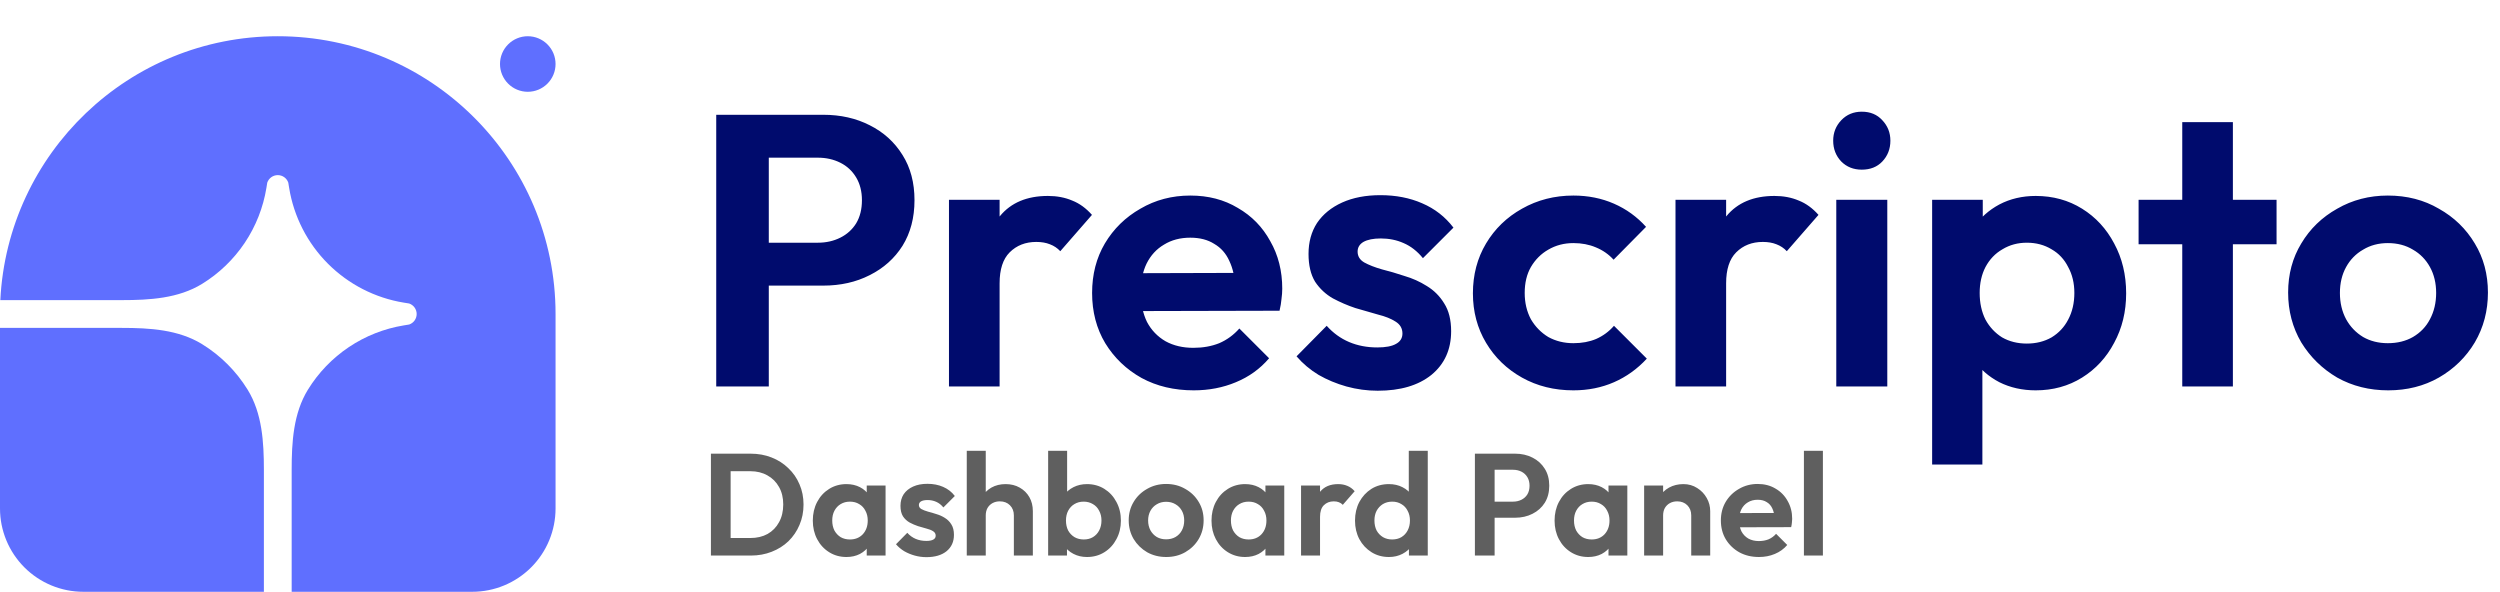
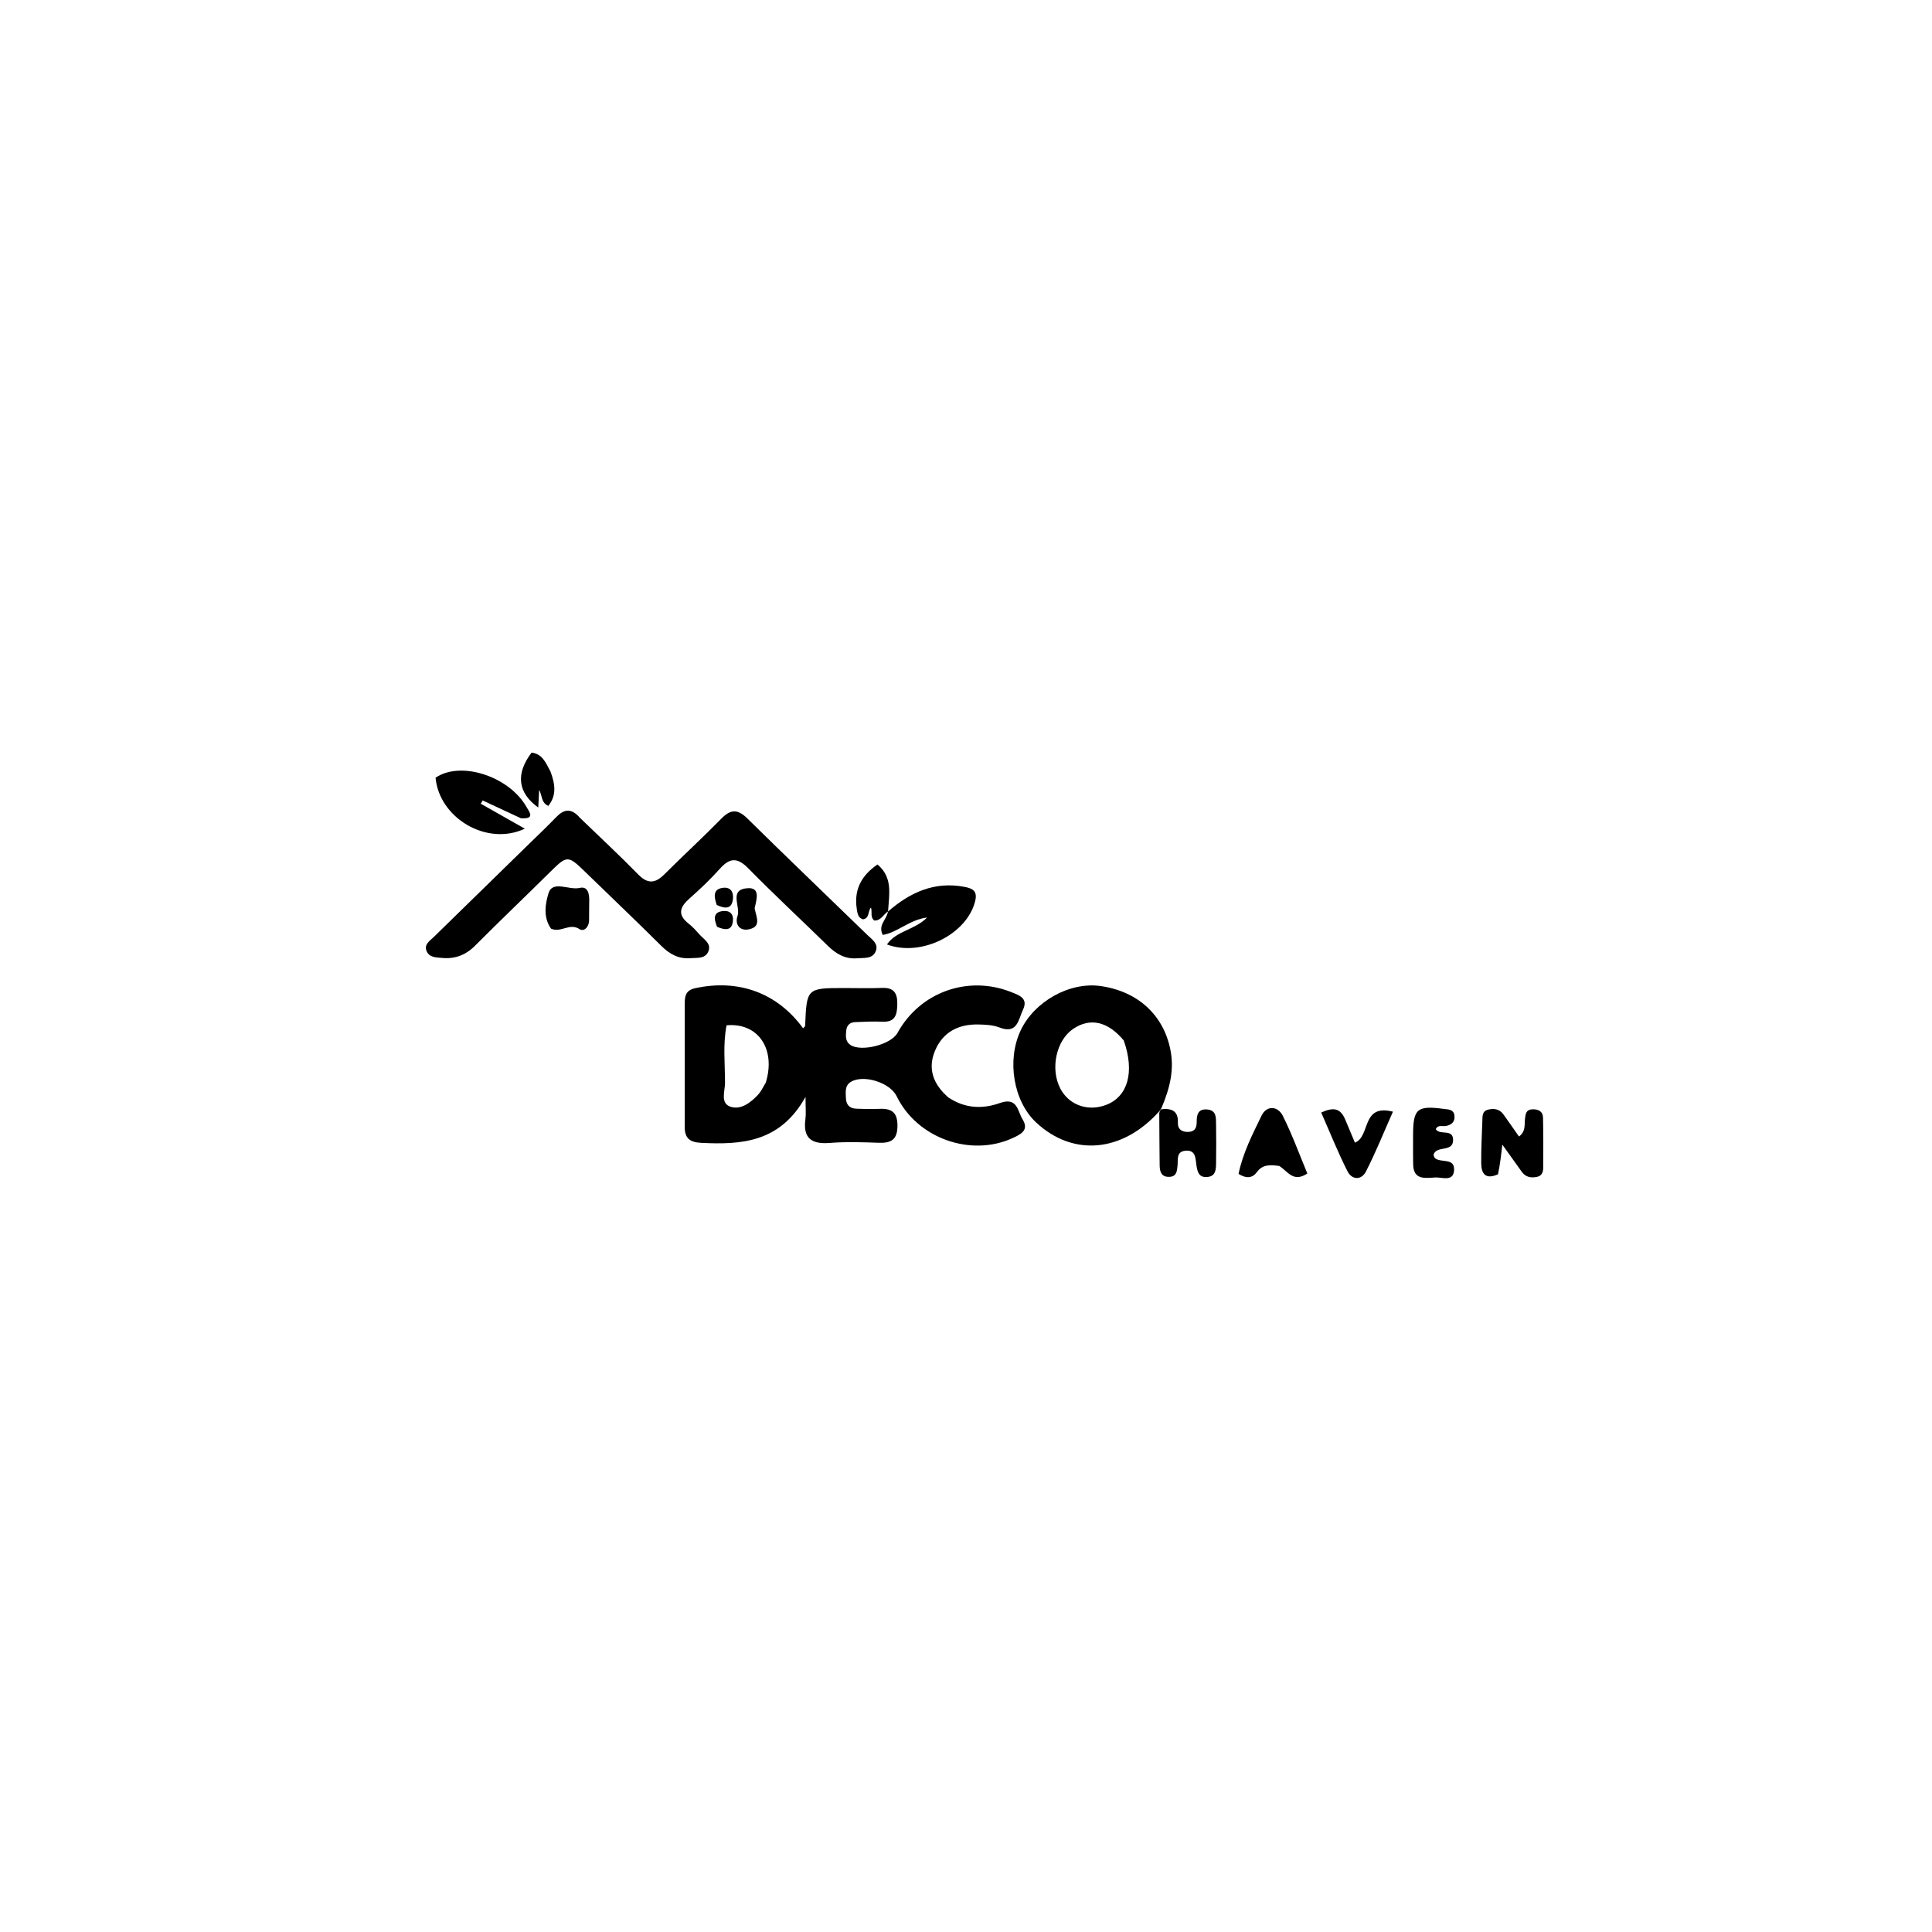
- <svg xmlns="http://www.w3.org/2000/svg" width="207" height="49" viewBox="0 0 207 49" fill="none">
-   <path d="M23 3C35.703 3 46 13.297 46 26V42.1C46 43.93 45.273 45.685 43.979 46.979C42.685 48.273 40.93 49 39.1 49H24.15V38.91C24.15 36.608 24.29 34.222 25.497 32.263C26.362 30.859 27.518 29.657 28.888 28.738C30.258 27.82 31.81 27.208 33.437 26.942L33.878 26.87C34.059 26.808 34.217 26.691 34.328 26.535C34.44 26.379 34.5 26.192 34.5 26C34.5 25.808 34.44 25.621 34.328 25.465C34.217 25.309 34.059 25.192 33.878 25.129L33.437 25.058C31.059 24.67 28.863 23.544 27.159 21.84C25.456 20.137 24.33 17.941 23.942 15.563L23.87 15.122C23.808 14.941 23.691 14.783 23.535 14.671C23.379 14.56 23.192 14.5 23 14.5C22.808 14.5 22.621 14.56 22.465 14.671C22.309 14.783 22.191 14.941 22.129 15.122L22.058 15.563C21.792 17.19 21.18 18.741 20.261 20.111C19.343 21.481 18.141 22.638 16.737 23.502C14.777 24.71 12.392 24.85 10.09 24.85H0.027C0.629 12.682 10.683 3 23 3Z" fill="#5F6FFF" />
-   <path d="M0 27.15H10.09C12.392 27.15 14.777 27.29 16.737 28.498C18.269 29.442 19.558 30.731 20.502 32.263C21.71 34.222 21.85 36.608 21.85 38.91V49H6.9C5.07 49 3.315 48.273 2.021 46.979C0.727 45.685 0 43.93 0 42.1L0 27.15ZM46 5.3C46 5.91 45.758 6.495 45.326 6.926C44.895 7.358 44.31 7.6 43.7 7.6C43.09 7.6 42.505 7.358 42.074 6.926C41.642 6.495 41.4 5.91 41.4 5.3C41.4 4.69 41.642 4.105 42.074 3.674C42.505 3.242 43.09 3 43.7 3C44.31 3 44.895 3.242 45.326 3.674C45.758 4.105 46 4.69 46 5.3Z" fill="#5F6FFF" />
-   <path d="M62.504 23.648V20.096H67.72C68.403 20.096 69.021 19.957 69.576 19.68C70.131 19.403 70.568 19.008 70.888 18.496C71.208 17.963 71.368 17.323 71.368 16.576C71.368 15.851 71.208 15.221 70.888 14.688C70.568 14.155 70.131 13.749 69.576 13.472C69.021 13.195 68.403 13.056 67.72 13.056H62.504V9.504H68.168C69.597 9.504 70.877 9.792 72.008 10.368C73.16 10.944 74.067 11.765 74.728 12.832C75.389 13.877 75.72 15.125 75.72 16.576C75.72 18.027 75.389 19.285 74.728 20.352C74.067 21.397 73.16 22.208 72.008 22.784C70.877 23.36 69.597 23.648 68.168 23.648H62.504ZM59.304 32V9.504H63.656V32H59.304ZM78.575 32V16.544H82.767V32H78.575ZM82.767 23.456L81.135 22.368C81.327 20.469 81.881 18.976 82.799 17.888C83.716 16.779 85.039 16.224 86.767 16.224C87.513 16.224 88.185 16.352 88.783 16.608C89.38 16.843 89.924 17.237 90.415 17.792L87.791 20.8C87.556 20.544 87.268 20.352 86.927 20.224C86.607 20.096 86.233 20.032 85.807 20.032C84.911 20.032 84.175 20.32 83.599 20.896C83.044 21.451 82.767 22.304 82.767 23.456ZM98.842 32.32C97.22 32.32 95.78 31.979 94.522 31.296C93.263 30.592 92.26 29.632 91.514 28.416C90.788 27.2 90.426 25.813 90.426 24.256C90.426 22.72 90.778 21.355 91.482 20.16C92.207 18.944 93.188 17.984 94.426 17.28C95.663 16.555 97.039 16.192 98.554 16.192C100.047 16.192 101.359 16.533 102.49 17.216C103.642 17.877 104.538 18.795 105.178 19.968C105.839 21.12 106.17 22.432 106.17 23.904C106.17 24.181 106.148 24.469 106.106 24.768C106.084 25.045 106.031 25.365 105.946 25.728L92.954 25.76V22.624L103.994 22.592L102.298 23.904C102.255 22.987 102.084 22.219 101.786 21.6C101.508 20.981 101.092 20.512 100.538 20.192C100.004 19.851 99.343 19.68 98.554 19.68C97.722 19.68 96.996 19.872 96.378 20.256C95.759 20.619 95.279 21.141 94.938 21.824C94.618 22.485 94.458 23.275 94.458 24.192C94.458 25.131 94.628 25.952 94.97 26.656C95.332 27.339 95.844 27.872 96.506 28.256C97.167 28.619 97.935 28.8 98.81 28.8C99.599 28.8 100.314 28.672 100.954 28.416C101.594 28.139 102.148 27.733 102.618 27.2L105.082 29.664C104.335 30.539 103.418 31.2 102.33 31.648C101.263 32.096 100.1 32.32 98.842 32.32ZM114.074 32.352C113.2 32.352 112.336 32.235 111.482 32C110.65 31.765 109.882 31.445 109.178 31.04C108.474 30.613 107.866 30.101 107.354 29.504L109.85 26.976C110.384 27.573 111.002 28.021 111.706 28.32C112.41 28.619 113.189 28.768 114.042 28.768C114.725 28.768 115.237 28.672 115.578 28.48C115.941 28.288 116.122 28 116.122 27.616C116.122 27.189 115.93 26.859 115.546 26.624C115.184 26.389 114.704 26.197 114.106 26.048C113.509 25.877 112.88 25.696 112.218 25.504C111.578 25.291 110.96 25.024 110.362 24.704C109.765 24.363 109.274 23.904 108.89 23.328C108.528 22.731 108.346 21.963 108.346 21.024C108.346 20.043 108.581 19.189 109.05 18.464C109.541 17.739 110.234 17.173 111.13 16.768C112.026 16.363 113.082 16.16 114.298 16.16C115.578 16.16 116.73 16.384 117.754 16.832C118.8 17.28 119.664 17.952 120.346 18.848L117.818 21.376C117.349 20.8 116.816 20.384 116.218 20.128C115.642 19.872 115.013 19.744 114.33 19.744C113.712 19.744 113.232 19.84 112.89 20.032C112.57 20.224 112.41 20.491 112.41 20.832C112.41 21.216 112.592 21.515 112.954 21.728C113.338 21.941 113.829 22.133 114.426 22.304C115.024 22.453 115.642 22.635 116.282 22.848C116.944 23.04 117.562 23.317 118.138 23.68C118.736 24.043 119.216 24.523 119.578 25.12C119.962 25.717 120.154 26.485 120.154 27.424C120.154 28.939 119.61 30.144 118.522 31.04C117.434 31.915 115.952 32.352 114.074 32.352ZM130.277 32.32C128.698 32.32 127.28 31.968 126.021 31.264C124.762 30.56 123.77 29.6 123.045 28.384C122.32 27.168 121.957 25.803 121.957 24.288C121.957 22.752 122.32 21.376 123.045 20.16C123.77 18.944 124.762 17.984 126.021 17.28C127.301 16.555 128.72 16.192 130.277 16.192C131.493 16.192 132.613 16.416 133.637 16.864C134.661 17.312 135.546 17.952 136.293 18.784L133.605 21.504C133.2 21.056 132.709 20.715 132.133 20.48C131.578 20.245 130.96 20.128 130.277 20.128C129.509 20.128 128.816 20.309 128.197 20.672C127.6 21.013 127.12 21.493 126.757 22.112C126.416 22.709 126.245 23.424 126.245 24.256C126.245 25.067 126.416 25.792 126.757 26.432C127.12 27.051 127.6 27.541 128.197 27.904C128.816 28.245 129.509 28.416 130.277 28.416C130.981 28.416 131.61 28.299 132.165 28.064C132.741 27.808 133.232 27.445 133.637 26.976L136.357 29.696C135.568 30.549 134.661 31.2 133.637 31.648C132.613 32.096 131.493 32.32 130.277 32.32ZM138.731 32V16.544H142.923V32H138.731ZM142.923 23.456L141.291 22.368C141.483 20.469 142.038 18.976 142.955 17.888C143.872 16.779 145.195 16.224 146.923 16.224C147.67 16.224 148.342 16.352 148.939 16.608C149.536 16.843 150.08 17.237 150.571 17.792L147.947 20.8C147.712 20.544 147.424 20.352 147.083 20.224C146.763 20.096 146.39 20.032 145.963 20.032C145.067 20.032 144.331 20.32 143.755 20.896C143.2 21.451 142.923 22.304 142.923 23.456ZM152.044 32V16.544H156.268V32H152.044ZM154.156 14.048C153.473 14.048 152.908 13.824 152.46 13.376C152.012 12.907 151.788 12.331 151.788 11.648C151.788 10.987 152.012 10.421 152.46 9.952C152.908 9.483 153.473 9.248 154.156 9.248C154.86 9.248 155.425 9.483 155.852 9.952C156.3 10.421 156.524 10.987 156.524 11.648C156.524 12.331 156.3 12.907 155.852 13.376C155.425 13.824 154.86 14.048 154.156 14.048ZM168.557 32.32C167.448 32.32 166.445 32.096 165.549 31.648C164.653 31.179 163.938 30.549 163.405 29.76C162.872 28.971 162.584 28.064 162.541 27.04V21.568C162.584 20.544 162.872 19.637 163.405 18.848C163.96 18.037 164.674 17.397 165.549 16.928C166.445 16.459 167.448 16.224 168.557 16.224C169.986 16.224 171.266 16.576 172.397 17.28C173.528 17.984 174.413 18.944 175.053 20.16C175.714 21.376 176.045 22.752 176.045 24.288C176.045 25.803 175.714 27.168 175.053 28.384C174.413 29.6 173.528 30.56 172.397 31.264C171.266 31.968 169.986 32.32 168.557 32.32ZM167.821 28.448C168.589 28.448 169.272 28.277 169.869 27.936C170.466 27.573 170.925 27.083 171.245 26.464C171.586 25.824 171.757 25.088 171.757 24.256C171.757 23.445 171.586 22.731 171.245 22.112C170.925 21.472 170.466 20.981 169.869 20.64C169.272 20.277 168.589 20.096 167.821 20.096C167.074 20.096 166.402 20.277 165.805 20.64C165.208 20.981 164.738 21.472 164.397 22.112C164.077 22.731 163.917 23.445 163.917 24.256C163.917 25.088 164.077 25.824 164.397 26.464C164.738 27.083 165.197 27.573 165.773 27.936C166.37 28.277 167.053 28.448 167.821 28.448ZM159.981 38.464V16.544H164.173V20.608L163.469 24.352L164.141 28.096V38.464H159.981ZM180.691 32V10.112H184.883V32H180.691ZM177.075 20.224V16.544H188.499V20.224H177.075ZM197.745 32.32C196.188 32.32 194.78 31.968 193.521 31.264C192.284 30.539 191.292 29.568 190.545 28.352C189.82 27.115 189.457 25.739 189.457 24.224C189.457 22.709 189.82 21.355 190.545 20.16C191.27 18.944 192.262 17.984 193.521 17.28C194.78 16.555 196.177 16.192 197.713 16.192C199.292 16.192 200.7 16.555 201.937 17.28C203.196 17.984 204.188 18.944 204.913 20.16C205.638 21.355 206.001 22.709 206.001 24.224C206.001 25.739 205.638 27.115 204.913 28.352C204.188 29.568 203.196 30.539 201.937 31.264C200.7 31.968 199.302 32.32 197.745 32.32ZM197.713 28.416C198.502 28.416 199.196 28.245 199.793 27.904C200.412 27.541 200.881 27.051 201.201 26.432C201.542 25.792 201.713 25.067 201.713 24.256C201.713 23.445 201.542 22.731 201.201 22.112C200.86 21.493 200.39 21.013 199.793 20.672C199.196 20.309 198.502 20.128 197.713 20.128C196.945 20.128 196.262 20.309 195.665 20.672C195.068 21.013 194.598 21.493 194.257 22.112C193.916 22.731 193.745 23.445 193.745 24.256C193.745 25.067 193.916 25.792 194.257 26.432C194.598 27.051 195.068 27.541 195.665 27.904C196.262 28.245 196.945 28.416 197.713 28.416Z" fill="#000B6D" />
-   <path d="M59.98 46V44.548H62.128C62.672 44.548 63.148 44.436 63.556 44.212C63.964 43.98 64.28 43.656 64.504 43.24C64.736 42.824 64.852 42.332 64.852 41.764C64.852 41.212 64.736 40.732 64.504 40.324C64.272 39.908 63.952 39.588 63.544 39.364C63.136 39.132 62.664 39.016 62.128 39.016H59.944V37.564H62.152C62.776 37.564 63.352 37.668 63.88 37.876C64.416 38.084 64.88 38.38 65.272 38.764C65.672 39.14 65.98 39.584 66.196 40.096C66.42 40.608 66.532 41.168 66.532 41.776C66.532 42.384 66.42 42.948 66.196 43.468C65.98 43.98 65.676 44.428 65.284 44.812C64.892 45.188 64.428 45.48 63.892 45.688C63.364 45.896 62.792 46 62.176 46H59.98ZM58.864 46V37.564H60.496V46H58.864ZM70.085 46.12C69.557 46.12 69.081 45.988 68.657 45.724C68.233 45.46 67.901 45.1 67.661 44.644C67.421 44.188 67.301 43.676 67.301 43.108C67.301 42.532 67.421 42.016 67.661 41.56C67.901 41.104 68.233 40.744 68.657 40.48C69.081 40.216 69.557 40.084 70.085 40.084C70.501 40.084 70.873 40.168 71.201 40.336C71.529 40.504 71.789 40.74 71.981 41.044C72.181 41.34 72.289 41.676 72.305 42.052V44.14C72.289 44.524 72.181 44.864 71.981 45.16C71.789 45.456 71.529 45.692 71.201 45.868C70.873 46.036 70.501 46.12 70.085 46.12ZM70.373 44.668C70.813 44.668 71.169 44.524 71.441 44.236C71.713 43.94 71.849 43.56 71.849 43.096C71.849 42.792 71.785 42.524 71.657 42.292C71.537 42.052 71.365 41.868 71.141 41.74C70.925 41.604 70.669 41.536 70.373 41.536C70.085 41.536 69.829 41.604 69.605 41.74C69.389 41.868 69.217 42.052 69.089 42.292C68.969 42.524 68.909 42.792 68.909 43.096C68.909 43.408 68.969 43.684 69.089 43.924C69.217 44.156 69.389 44.34 69.605 44.476C69.829 44.604 70.085 44.668 70.373 44.668ZM71.765 46V44.44L72.017 43.024L71.765 41.632V40.204H73.325V46H71.765ZM76.707 46.132C76.379 46.132 76.055 46.088 75.736 46C75.424 45.912 75.135 45.792 74.871 45.64C74.608 45.48 74.379 45.288 74.188 45.064L75.124 44.116C75.323 44.34 75.555 44.508 75.82 44.62C76.084 44.732 76.376 44.788 76.695 44.788C76.951 44.788 77.144 44.752 77.272 44.68C77.407 44.608 77.475 44.5 77.475 44.356C77.475 44.196 77.403 44.072 77.26 43.984C77.124 43.896 76.944 43.824 76.719 43.768C76.496 43.704 76.26 43.636 76.011 43.564C75.772 43.484 75.54 43.384 75.316 43.264C75.091 43.136 74.907 42.964 74.763 42.748C74.627 42.524 74.559 42.236 74.559 41.884C74.559 41.516 74.647 41.196 74.823 40.924C75.007 40.652 75.267 40.44 75.603 40.288C75.939 40.136 76.335 40.06 76.791 40.06C77.272 40.06 77.704 40.144 78.088 40.312C78.48 40.48 78.803 40.732 79.059 41.068L78.112 42.016C77.936 41.8 77.736 41.644 77.511 41.548C77.296 41.452 77.059 41.404 76.803 41.404C76.572 41.404 76.391 41.44 76.263 41.512C76.144 41.584 76.084 41.684 76.084 41.812C76.084 41.956 76.151 42.068 76.287 42.148C76.431 42.228 76.615 42.3 76.84 42.364C77.064 42.42 77.296 42.488 77.535 42.568C77.784 42.64 78.016 42.744 78.231 42.88C78.456 43.016 78.635 43.196 78.772 43.42C78.915 43.644 78.987 43.932 78.987 44.284C78.987 44.852 78.784 45.304 78.376 45.64C77.968 45.968 77.412 46.132 76.707 46.132ZM83.948 46V42.676C83.948 42.332 83.84 42.052 83.624 41.836C83.408 41.62 83.128 41.512 82.784 41.512C82.56 41.512 82.36 41.56 82.184 41.656C82.008 41.752 81.868 41.888 81.764 42.064C81.668 42.24 81.62 42.444 81.62 42.676L81.008 42.364C81.008 41.908 81.104 41.512 81.296 41.176C81.488 40.832 81.752 40.564 82.088 40.372C82.432 40.18 82.824 40.084 83.264 40.084C83.704 40.084 84.092 40.18 84.428 40.372C84.772 40.564 85.04 40.828 85.232 41.164C85.424 41.5 85.52 41.888 85.52 42.328V46H83.948ZM80.048 46V37.324H81.62V46H80.048ZM90.002 46.12C89.586 46.12 89.21 46.032 88.874 45.856C88.538 45.68 88.27 45.44 88.07 45.136C87.87 44.832 87.762 44.492 87.746 44.116V42.052C87.762 41.676 87.87 41.34 88.07 41.044C88.278 40.74 88.55 40.504 88.886 40.336C89.222 40.168 89.594 40.084 90.002 40.084C90.538 40.084 91.018 40.216 91.442 40.48C91.866 40.744 92.198 41.104 92.438 41.56C92.686 42.016 92.81 42.532 92.81 43.108C92.81 43.676 92.686 44.188 92.438 44.644C92.198 45.1 91.866 45.46 91.442 45.724C91.018 45.988 90.538 46.12 90.002 46.12ZM89.738 44.668C90.026 44.668 90.278 44.604 90.494 44.476C90.718 44.34 90.89 44.156 91.01 43.924C91.138 43.684 91.202 43.408 91.202 43.096C91.202 42.792 91.138 42.524 91.01 42.292C90.89 42.052 90.718 41.868 90.494 41.74C90.27 41.604 90.014 41.536 89.726 41.536C89.438 41.536 89.182 41.604 88.958 41.74C88.742 41.868 88.57 42.052 88.442 42.292C88.322 42.524 88.262 42.792 88.262 43.096C88.262 43.408 88.322 43.684 88.442 43.924C88.57 44.156 88.746 44.34 88.97 44.476C89.194 44.604 89.45 44.668 89.738 44.668ZM86.786 46V37.324H88.358V41.632L88.094 43.024L88.346 44.44V46H86.786ZM96.564 46.12C95.981 46.12 95.453 45.988 94.981 45.724C94.516 45.452 94.144 45.088 93.865 44.632C93.593 44.168 93.457 43.652 93.457 43.084C93.457 42.516 93.593 42.008 93.865 41.56C94.136 41.104 94.508 40.744 94.981 40.48C95.453 40.208 95.977 40.072 96.552 40.072C97.144 40.072 97.672 40.208 98.136 40.48C98.609 40.744 98.981 41.104 99.252 41.56C99.525 42.008 99.66 42.516 99.66 43.084C99.66 43.652 99.525 44.168 99.252 44.632C98.981 45.088 98.609 45.452 98.136 45.724C97.672 45.988 97.148 46.12 96.564 46.12ZM96.552 44.656C96.849 44.656 97.109 44.592 97.332 44.464C97.564 44.328 97.74 44.144 97.861 43.912C97.989 43.672 98.052 43.4 98.052 43.096C98.052 42.792 97.989 42.524 97.861 42.292C97.733 42.06 97.556 41.88 97.332 41.752C97.109 41.616 96.849 41.548 96.552 41.548C96.264 41.548 96.008 41.616 95.784 41.752C95.561 41.88 95.385 42.06 95.257 42.292C95.129 42.524 95.064 42.792 95.064 43.096C95.064 43.4 95.129 43.672 95.257 43.912C95.385 44.144 95.561 44.328 95.784 44.464C96.008 44.592 96.264 44.656 96.552 44.656ZM103.097 46.12C102.569 46.12 102.093 45.988 101.669 45.724C101.245 45.46 100.913 45.1 100.673 44.644C100.433 44.188 100.313 43.676 100.313 43.108C100.313 42.532 100.433 42.016 100.673 41.56C100.913 41.104 101.245 40.744 101.669 40.48C102.093 40.216 102.569 40.084 103.097 40.084C103.513 40.084 103.885 40.168 104.213 40.336C104.541 40.504 104.801 40.74 104.993 41.044C105.193 41.34 105.301 41.676 105.317 42.052V44.14C105.301 44.524 105.193 44.864 104.993 45.16C104.801 45.456 104.541 45.692 104.213 45.868C103.885 46.036 103.513 46.12 103.097 46.12ZM103.385 44.668C103.825 44.668 104.181 44.524 104.453 44.236C104.725 43.94 104.861 43.56 104.861 43.096C104.861 42.792 104.797 42.524 104.669 42.292C104.549 42.052 104.377 41.868 104.153 41.74C103.937 41.604 103.681 41.536 103.385 41.536C103.097 41.536 102.841 41.604 102.617 41.74C102.401 41.868 102.229 42.052 102.101 42.292C101.981 42.524 101.921 42.792 101.921 43.096C101.921 43.408 101.981 43.684 102.101 43.924C102.229 44.156 102.401 44.34 102.617 44.476C102.841 44.604 103.097 44.668 103.385 44.668ZM104.777 46V44.44L105.029 43.024L104.777 41.632V40.204H106.337V46H104.777ZM107.727 46V40.204H109.299V46H107.727ZM109.299 42.796L108.687 42.388C108.759 41.676 108.967 41.116 109.311 40.708C109.655 40.292 110.151 40.084 110.799 40.084C111.079 40.084 111.331 40.132 111.555 40.228C111.779 40.316 111.983 40.464 112.167 40.672L111.183 41.8C111.095 41.704 110.987 41.632 110.859 41.584C110.739 41.536 110.599 41.512 110.439 41.512C110.103 41.512 109.827 41.62 109.611 41.836C109.403 42.044 109.299 42.364 109.299 42.796ZM115.003 46.12C114.467 46.12 113.987 45.988 113.563 45.724C113.139 45.46 112.803 45.1 112.555 44.644C112.315 44.188 112.195 43.676 112.195 43.108C112.195 42.532 112.315 42.016 112.555 41.56C112.803 41.104 113.135 40.744 113.551 40.48C113.975 40.216 114.459 40.084 115.003 40.084C115.419 40.084 115.791 40.168 116.119 40.336C116.455 40.504 116.723 40.74 116.923 41.044C117.131 41.34 117.243 41.676 117.259 42.052V44.116C117.243 44.492 117.135 44.832 116.935 45.136C116.735 45.44 116.467 45.68 116.131 45.856C115.795 46.032 115.419 46.12 115.003 46.12ZM115.267 44.668C115.563 44.668 115.819 44.604 116.035 44.476C116.259 44.34 116.431 44.156 116.551 43.924C116.679 43.684 116.743 43.408 116.743 43.096C116.743 42.792 116.679 42.524 116.551 42.292C116.431 42.052 116.259 41.868 116.035 41.74C115.819 41.604 115.567 41.536 115.279 41.536C114.983 41.536 114.723 41.604 114.499 41.74C114.283 41.876 114.111 42.06 113.983 42.292C113.863 42.524 113.803 42.792 113.803 43.096C113.803 43.408 113.863 43.684 113.983 43.924C114.111 44.156 114.287 44.34 114.511 44.476C114.735 44.604 114.987 44.668 115.267 44.668ZM118.219 46H116.659V44.44L116.911 43.024L116.647 41.632V37.324H118.219V46ZM123.322 42.868V41.536H125.278C125.534 41.536 125.766 41.484 125.974 41.38C126.182 41.276 126.346 41.128 126.466 40.936C126.586 40.736 126.646 40.496 126.646 40.216C126.646 39.944 126.586 39.708 126.466 39.508C126.346 39.308 126.182 39.156 125.974 39.052C125.766 38.948 125.534 38.896 125.278 38.896H123.322V37.564H125.446C125.982 37.564 126.462 37.672 126.886 37.888C127.318 38.104 127.658 38.412 127.906 38.812C128.154 39.204 128.278 39.672 128.278 40.216C128.278 40.76 128.154 41.232 127.906 41.632C127.658 42.024 127.318 42.328 126.886 42.544C126.462 42.76 125.982 42.868 125.446 42.868H123.322ZM122.122 46V37.564H123.754V46H122.122ZM131.503 46.12C130.975 46.12 130.499 45.988 130.075 45.724C129.651 45.46 129.319 45.1 129.079 44.644C128.839 44.188 128.719 43.676 128.719 43.108C128.719 42.532 128.839 42.016 129.079 41.56C129.319 41.104 129.651 40.744 130.075 40.48C130.499 40.216 130.975 40.084 131.503 40.084C131.919 40.084 132.291 40.168 132.619 40.336C132.947 40.504 133.207 40.74 133.399 41.044C133.599 41.34 133.707 41.676 133.723 42.052V44.14C133.707 44.524 133.599 44.864 133.399 45.16C133.207 45.456 132.947 45.692 132.619 45.868C132.291 46.036 131.919 46.12 131.503 46.12ZM131.791 44.668C132.231 44.668 132.587 44.524 132.859 44.236C133.131 43.94 133.267 43.56 133.267 43.096C133.267 42.792 133.203 42.524 133.075 42.292C132.955 42.052 132.783 41.868 132.559 41.74C132.343 41.604 132.087 41.536 131.791 41.536C131.503 41.536 131.247 41.604 131.023 41.74C130.807 41.868 130.635 42.052 130.507 42.292C130.387 42.524 130.327 42.792 130.327 43.096C130.327 43.408 130.387 43.684 130.507 43.924C130.635 44.156 130.807 44.34 131.023 44.476C131.247 44.604 131.503 44.668 131.791 44.668ZM133.183 46V44.44L133.435 43.024L133.183 41.632V40.204H134.743V46H133.183ZM140.034 46V42.676C140.034 42.332 139.926 42.052 139.71 41.836C139.494 41.62 139.214 41.512 138.87 41.512C138.646 41.512 138.446 41.56 138.27 41.656C138.094 41.752 137.954 41.888 137.85 42.064C137.754 42.24 137.706 42.444 137.706 42.676L137.094 42.364C137.094 41.908 137.19 41.512 137.382 41.176C137.582 40.832 137.854 40.564 138.198 40.372C138.55 40.18 138.946 40.084 139.386 40.084C139.81 40.084 140.19 40.192 140.526 40.408C140.862 40.616 141.126 40.892 141.318 41.236C141.51 41.572 141.605 41.936 141.605 42.328V46H140.034ZM136.134 46V40.204H137.706V46H136.134ZM145.644 46.12C145.036 46.12 144.496 45.992 144.024 45.736C143.552 45.472 143.176 45.112 142.896 44.656C142.624 44.2 142.488 43.68 142.488 43.096C142.488 42.52 142.62 42.008 142.884 41.56C143.156 41.104 143.524 40.744 143.988 40.48C144.452 40.208 144.968 40.072 145.536 40.072C146.096 40.072 146.588 40.2 147.012 40.456C147.444 40.704 147.78 41.048 148.02 41.488C148.268 41.92 148.392 42.412 148.392 42.964C148.392 43.068 148.384 43.176 148.368 43.288C148.36 43.392 148.34 43.512 148.308 43.648L143.436 43.66V42.484L147.576 42.472L146.94 42.964C146.924 42.62 146.86 42.332 146.748 42.1C146.644 41.868 146.488 41.692 146.28 41.572C146.08 41.444 145.832 41.38 145.536 41.38C145.224 41.38 144.952 41.452 144.72 41.596C144.488 41.732 144.308 41.928 144.18 42.184C144.06 42.432 144 42.728 144 43.072C144 43.424 144.064 43.732 144.192 43.996C144.328 44.252 144.52 44.452 144.768 44.596C145.016 44.732 145.304 44.8 145.632 44.8C145.928 44.8 146.196 44.752 146.436 44.656C146.676 44.552 146.884 44.4 147.06 44.2L147.984 45.124C147.704 45.452 147.36 45.7 146.952 45.868C146.552 46.036 146.116 46.12 145.644 46.12ZM149.364 46V37.324H150.936V46H149.364Z" fill="#5F5F5F" />
+ <svg xmlns="http://www.w3.org/2000/svg" version="1.1" id="Layer_1" x="0px" y="0px" width="100%" viewBox="0 0 496 496" enable-background="new 0 0 496 496" xml:space="preserve">
+   <path fill="#000000" opacity="1" stroke="none" d=" M243.45,281.73   C247.849,284.688 252.41,284.707 256.705,283.176   C261.227,281.564 261.213,285.235 262.519,287.352   C264.233,290.132 262.128,291.182 260.048,292.145   C249.225,297.155 235.42,292.203 230.202,281.435   C228.496,277.913 221.661,275.775 218.434,277.754   C216.848,278.727 217.135,280.3 217.161,281.777   C217.192,283.554 218.047,284.596 219.889,284.64   C221.721,284.684 223.559,284.78 225.385,284.681   C228.475,284.513 230.406,285.155 230.404,288.967   C230.402,292.656 228.74,293.506 225.512,293.385   C221.353,293.228 217.162,293.095 213.023,293.425   C208.292,293.802 206.11,292.18 206.776,287.277   C206.953,285.971 206.803,284.622 206.803,281.599   C200.286,293.293 190.41,293.92 180.004,293.402   C177.07,293.256 175.768,292.206 175.782,289.242   C175.832,278.747 175.784,268.25 175.791,257.754   C175.793,255.861 175.946,254.253 178.442,253.707   C189.59,251.267 199.566,254.892 206.174,263.992   C206.357,263.774 206.691,263.561 206.7,263.334   C207.109,253.66 207.105,253.659 216.905,253.656   C220.071,253.655 223.241,253.769 226.4,253.629   C229.524,253.49 230.422,254.989 230.36,257.871   C230.303,260.564 229.815,262.452 226.535,262.303   C224.21,262.197 221.872,262.317 219.543,262.406   C218.202,262.457 217.375,263.215 217.253,264.577   C217.135,265.901 216.959,267.281 218.257,268.217   C220.951,270.16 228.746,268.209 230.408,265.185   C236.159,254.721 248.481,250.28 259.604,254.693   C261.63,255.497 264.055,256.273 262.624,259.239   C261.442,261.687 261.244,265.601 256.585,263.781   C254.933,263.135 252.998,263.053 251.186,263.013   C246.05,262.899 242.011,264.971 240.014,269.828   C238.154,274.354 239.525,278.297 243.45,281.73  M196.596,277.942   C199.243,269.344 194.66,262.484 186.526,263.227   C185.575,268.094 186.134,273.071 186.133,278.002   C186.133,280.128 184.809,283.302 187.651,284.164   C190.248,284.953 192.713,283.081 194.593,281.075   C195.264,280.359 195.732,279.453 196.596,277.942  z" />
+   <path fill="#000000" opacity="1" stroke="none" d=" M148.896,209.973   C154.069,214.967 159.074,219.616 163.847,224.494   C166.297,226.997 168.222,226.808 170.564,224.466   C175.392,219.64 180.431,215.024 185.208,210.15   C187.593,207.717 189.387,207.679 191.851,210.107   C202.05,220.156 212.406,230.046 222.669,240.03   C223.815,241.145 225.592,242.251 224.847,244.16   C224.032,246.245 221.868,245.865 220.082,246.015   C217.009,246.275 214.673,244.909 212.546,242.829   C205.761,236.193 198.794,229.739 192.149,222.967   C189.384,220.149 187.409,220.116 184.83,223.012   C182.4,225.742 179.72,228.271 176.982,230.697   C174.495,232.9 173.884,234.865 176.812,237.143   C177.855,237.954 178.748,238.975 179.637,239.965   C180.711,241.161 182.567,242.156 181.926,244.067   C181.194,246.246 179.006,245.845 177.231,245.987   C174.177,246.23 171.87,244.923 169.727,242.789   C163.355,236.447 156.839,230.249 150.387,223.986   C145.713,219.449 145.654,219.486 140.888,224.206   C134.62,230.416 128.224,236.496 122.003,242.752   C119.571,245.198 116.806,246.245 113.457,245.925   C111.982,245.784 110.264,245.843 109.551,244.24   C108.761,242.466 110.324,241.567 111.371,240.544   C119.589,232.515 127.809,224.49 136.025,216.46   C138.288,214.249 140.59,212.075 142.779,209.793   C144.767,207.72 146.652,207.363 148.896,209.973  z" />
+   <path fill="#000000" opacity="1" stroke="none" d=" M297.618,285.301   C288.172,295.86 275.481,297.016 266.012,288.18   C260.192,282.75 258.417,272.239 262.024,264.562   C265.539,257.079 274.633,252.019 282.542,253.146   C292.196,254.521 298.667,260.638 300.45,269.374   C301.514,274.583 300.382,279.244 298.201,284.427   C297.855,285.064 297.737,285.182 297.618,285.301  M288.5,267.109   C284.417,262.23 279.898,261.193 275.531,264.132   C271.171,267.068 269.583,274.344 272.194,279.422   C274.42,283.751 279.413,285.493 284.143,283.591   C289.53,281.425 291.359,275.253 288.5,267.109  z" />
+   <path fill="#000000" opacity="1" stroke="none" d=" M227.978,234.016   C233.628,229.107 239.896,226.207 247.634,227.687   C249.802,228.102 250.963,228.807 250.36,231.308   C248.305,239.815 236.528,245.779 227.709,242.468   C230.139,238.923 234.728,238.833 238.019,235.554   C233.47,236.109 230.481,239.388 226.626,240.019   C225.399,237.547 227.42,236.309 227.895,234.316   C228.001,233.99 227.978,234.016 227.978,234.016  z" />
+   <path fill="#000000" opacity="1" stroke="none" d=" M133.714,210.064   C130.234,208.457 127.08,206.981 123.925,205.505   C123.755,205.782 123.585,206.058 123.415,206.334   C127.064,208.4 130.714,210.466 134.743,212.747   C124.913,217.344 112.759,209.96 111.821,199.662   C118.338,195.226 130.732,199.356 135.151,207.144   C135.862,208.397 137.544,210.333 133.714,210.064  z" />
+   <path fill="#000000" opacity="1" stroke="none" d=" M384.577,301.479   C381.24,302.961 380.304,301.161 380.273,298.666   C380.228,295.031 380.448,291.393 380.564,287.757   C380.601,286.603 380.493,285.293 381.944,284.903   C383.467,284.492 384.94,284.676 385.957,286.079   C387.297,287.93 388.588,289.816 389.965,291.781   C391.761,290.458 391.334,288.698 391.514,287.169   C391.66,285.929 391.819,284.845 393.406,284.792   C394.943,284.741 396.103,285.309 396.139,286.949   C396.233,291.252 396.218,295.558 396.187,299.863   C396.18,300.887 395.821,301.865 394.646,302.122   C393.091,302.463 391.683,302.243 390.675,300.823   C389.166,298.697 387.641,296.581 385.689,293.856   C385.362,296.737 385.11,298.949 384.577,301.479  z" />
+   <path fill="#000000" opacity="1" stroke="none" d=" M298.151,284.766   C300.847,284.484 302.527,285.237 302.398,288.208   C302.328,289.812 303.29,290.6 304.924,290.598   C306.665,290.596 307.243,289.64 307.227,288.054   C307.209,286.232 307.538,284.621 309.929,284.835   C312.329,285.049 312.168,286.939 312.197,288.574   C312.257,291.904 312.246,295.236 312.2,298.566   C312.177,300.253 312.155,302.062 309.78,302.179   C307.722,302.28 307.414,300.757 307.164,299.217   C306.878,297.458 307.083,295.184 304.347,295.421   C301.92,295.632 302.472,297.759 302.306,299.318   C302.159,300.698 302.057,302.058 300.217,302.131   C298.151,302.213 297.739,300.812 297.718,299.182   C297.661,294.853 297.649,290.522 297.618,285.746   C297.737,285.182 297.855,285.064 298.151,284.766  z" />
+   <path fill="#000000" opacity="1" stroke="none" d=" M328.429,299.34   C326.026,298.999 324.112,298.952 322.693,300.894   C321.545,302.466 320.005,302.641 317.975,301.373   C319.046,296.081 321.55,291.212 323.899,286.38   C325.165,283.777 328.03,283.857 329.344,286.483   C331.753,291.3 333.597,296.399 335.632,301.274   C331.987,303.666 330.679,300.75 328.429,299.34  z" />
+   <path fill="#000000" opacity="1" stroke="none" d=" M345.394,287.503   C346.292,289.676 347.06,291.493 347.845,293.351   C351.914,291.765 349.429,283.3 357.608,285.4   C355.239,290.73 353.188,295.86 350.68,300.757   C349.519,303.022 347.089,302.954 345.951,300.719   C343.501,295.901 341.5,290.855 339.191,285.622   C342.169,284.268 344.093,284.319 345.394,287.503  z" />
+   <path fill="#000000" opacity="1" stroke="none" d=" M362.772,295.907   C362.775,294.099 362.771,292.771 362.775,291.443   C362.794,284.624 363.803,283.771 370.679,284.689   C371.838,284.844 373.15,284.782 373.382,286.294   C373.623,287.871 372.797,288.747 371.236,289.076   C370.36,289.26 369.222,288.649 368.597,289.877   C369.615,291.584 373.06,289.653 373.053,292.669   C373.046,295.952 368.763,293.95 368.019,296.482   C368.154,296.784 368.206,297.166 368.426,297.349   C369.937,298.606 373.481,297.165 373.304,300.397   C373.136,303.461 370.254,302.212 368.536,302.288   C366.037,302.399 362.846,303.111 362.796,298.877   C362.786,298.047 362.778,297.218 362.772,295.907  z" />
+   <path fill="#000000" opacity="1" stroke="none" d=" M141.467,238.417   C139.327,235.406 140.075,231.828 140.792,229.391   C141.828,225.874 146.047,228.607 148.826,227.952   C150.968,227.447 151.324,229.542 151.272,231.359   C151.225,233.011 151.264,234.665 151.237,236.317   C151.209,237.974 149.928,239.295 148.767,238.529   C146.231,236.855 144.061,239.542 141.467,238.417  z" />
+   <path fill="#000000" opacity="1" stroke="none" d=" M228.01,233.975   C226.795,234.702 226.209,236.424 224.436,236.316   C223.341,235.428 223.982,234.122 223.606,232.997   C222.74,233.912 223.318,235.707 221.572,236.023   C220.241,235.649 220.116,234.383 219.954,233.314   C219.21,228.395 221.149,224.748 225.283,221.933   C229.125,225.209 228.325,229.231 228.018,233.57   C227.978,234.016 228.001,233.99 228.01,233.975  z" />
+   <path fill="#000000" opacity="1" stroke="none" d=" M141.34,198.111   C142.555,201.388 142.911,204.217 140.771,206.896   C138.936,206.093 139.226,204.324 138.423,202.766   C138.337,204.409 138.267,205.767 138.186,207.317   C132.881,203.504 132.362,198.648 136.464,193.222   C139.176,193.515 140.105,195.722 141.34,198.111  z" />
+   <path fill="#000000" opacity="1" stroke="none" d=" M193.734,233.185   C194.186,235.513 195.556,237.956 192.182,238.6   C189.755,239.063 188.644,237.134 189.337,235.199   C190.211,232.762 186.977,228.35 191.931,228.024   C195.204,227.809 194.286,230.781 193.734,233.185  z" />
+   <path fill="#000000" opacity="1" stroke="none" d=" M183.998,232.322   C183.275,230.127 183.003,228.223 185.658,227.922   C187.569,227.706 188.344,228.993 188.173,230.733   C187.912,233.397 186.229,233.389 183.998,232.322  z" />
+   <path fill="#000000" opacity="1" stroke="none" d=" M184.09,237.934   C183.158,235.681 183.17,234.037 185.844,233.877   C187.484,233.779 188.283,234.748 188.174,236.285   C187.984,238.958 186.281,238.885 184.09,237.934  z" />
</svg>
